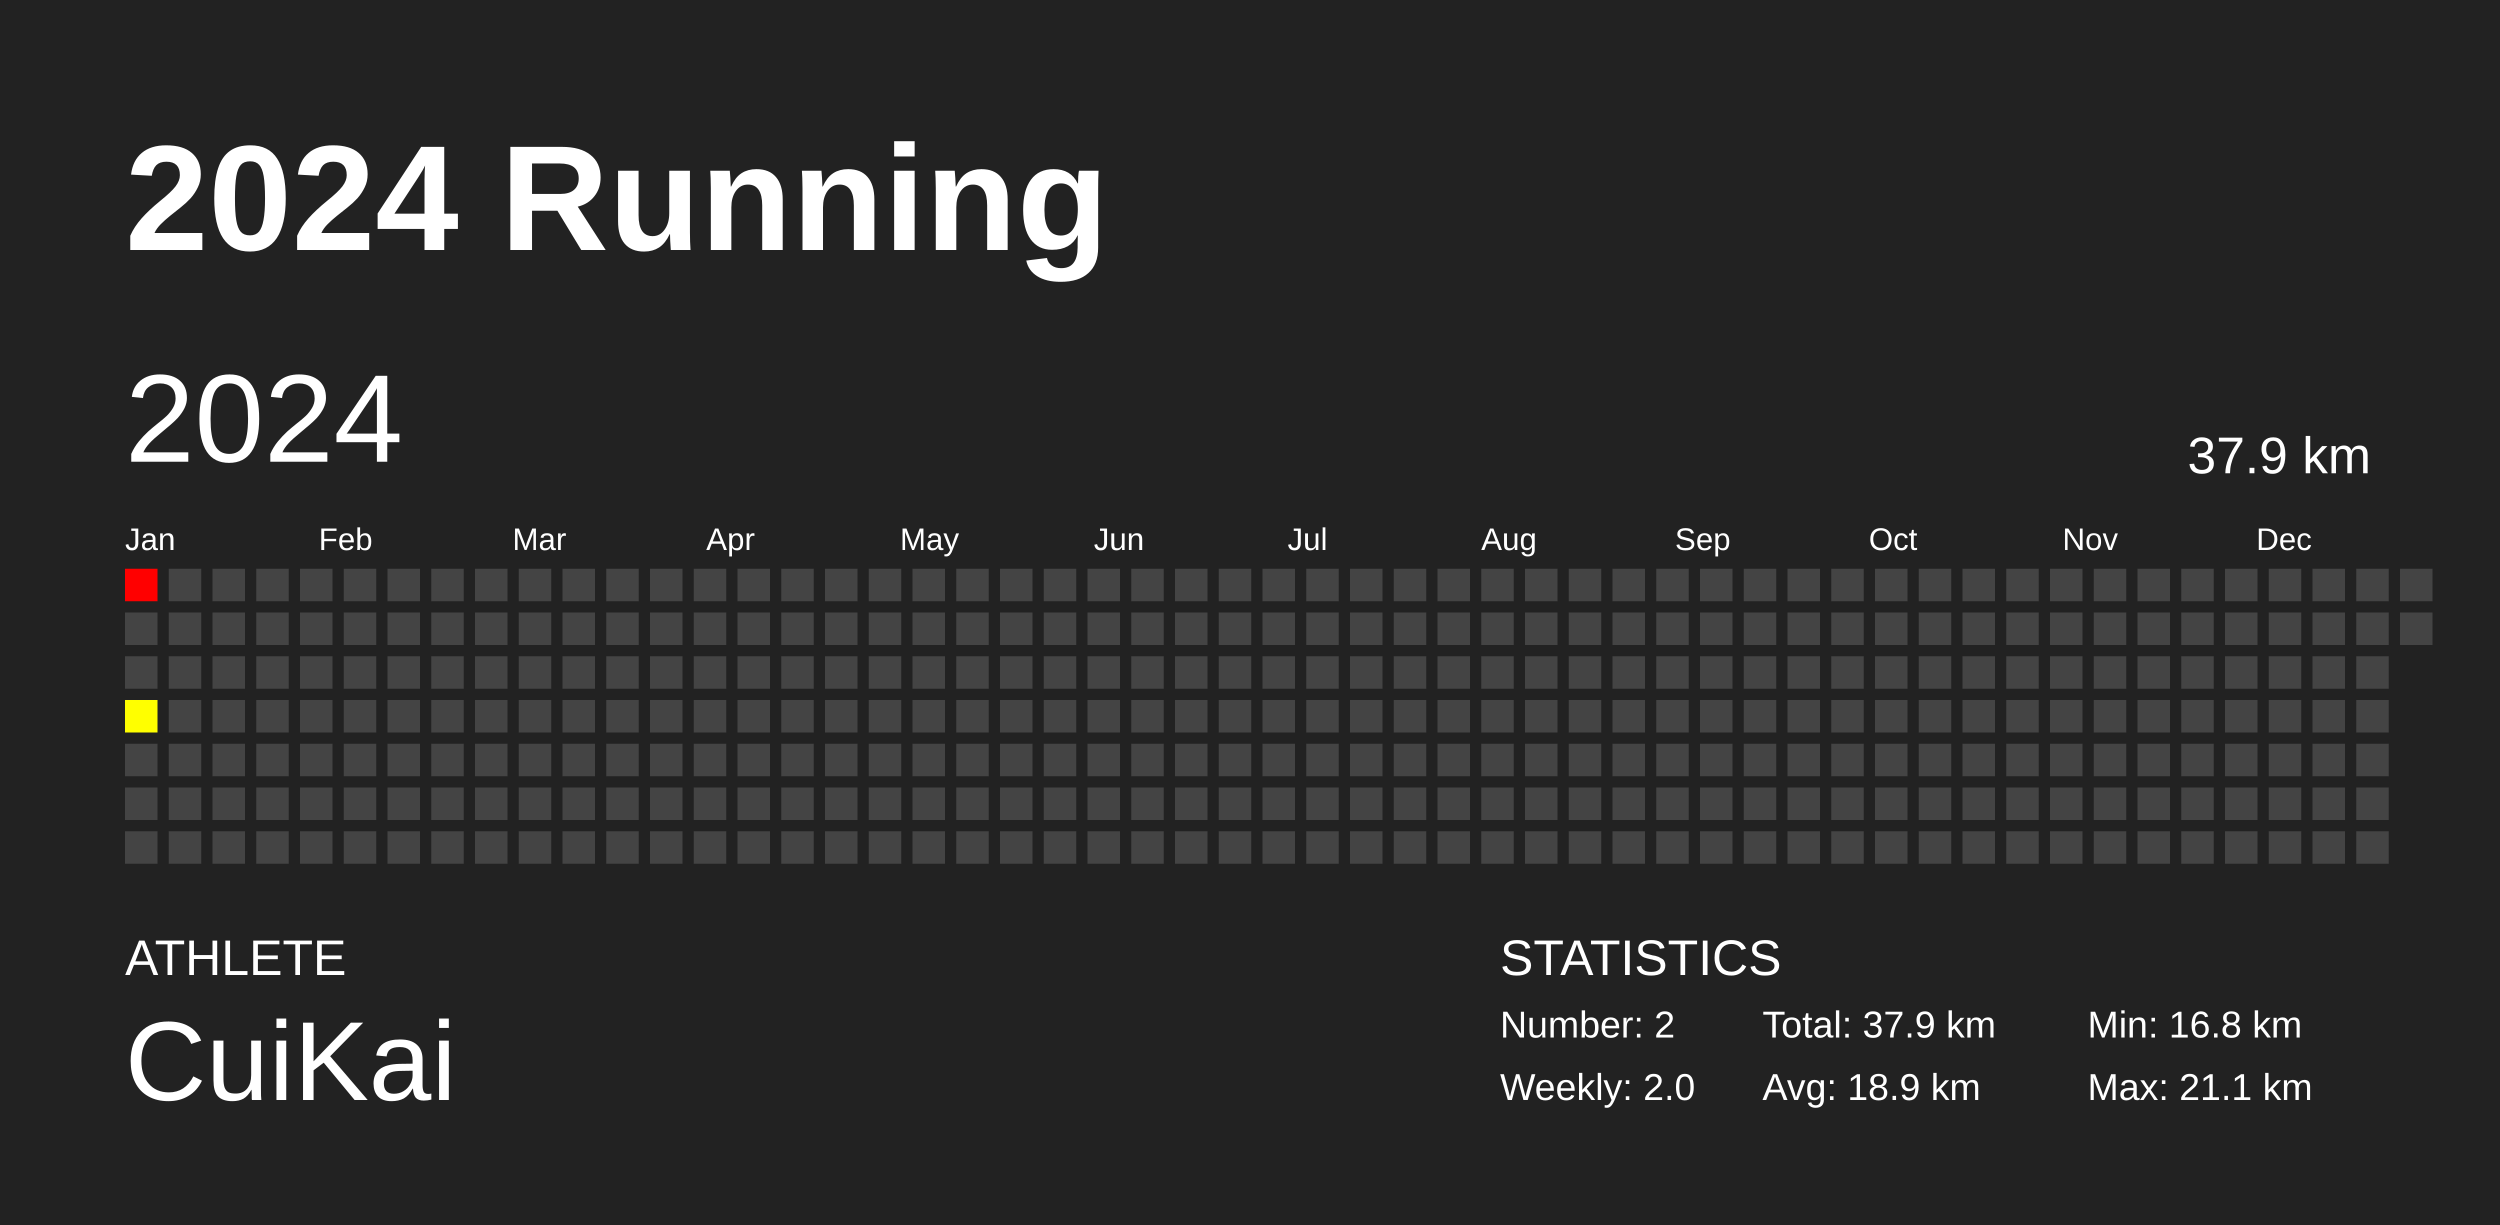
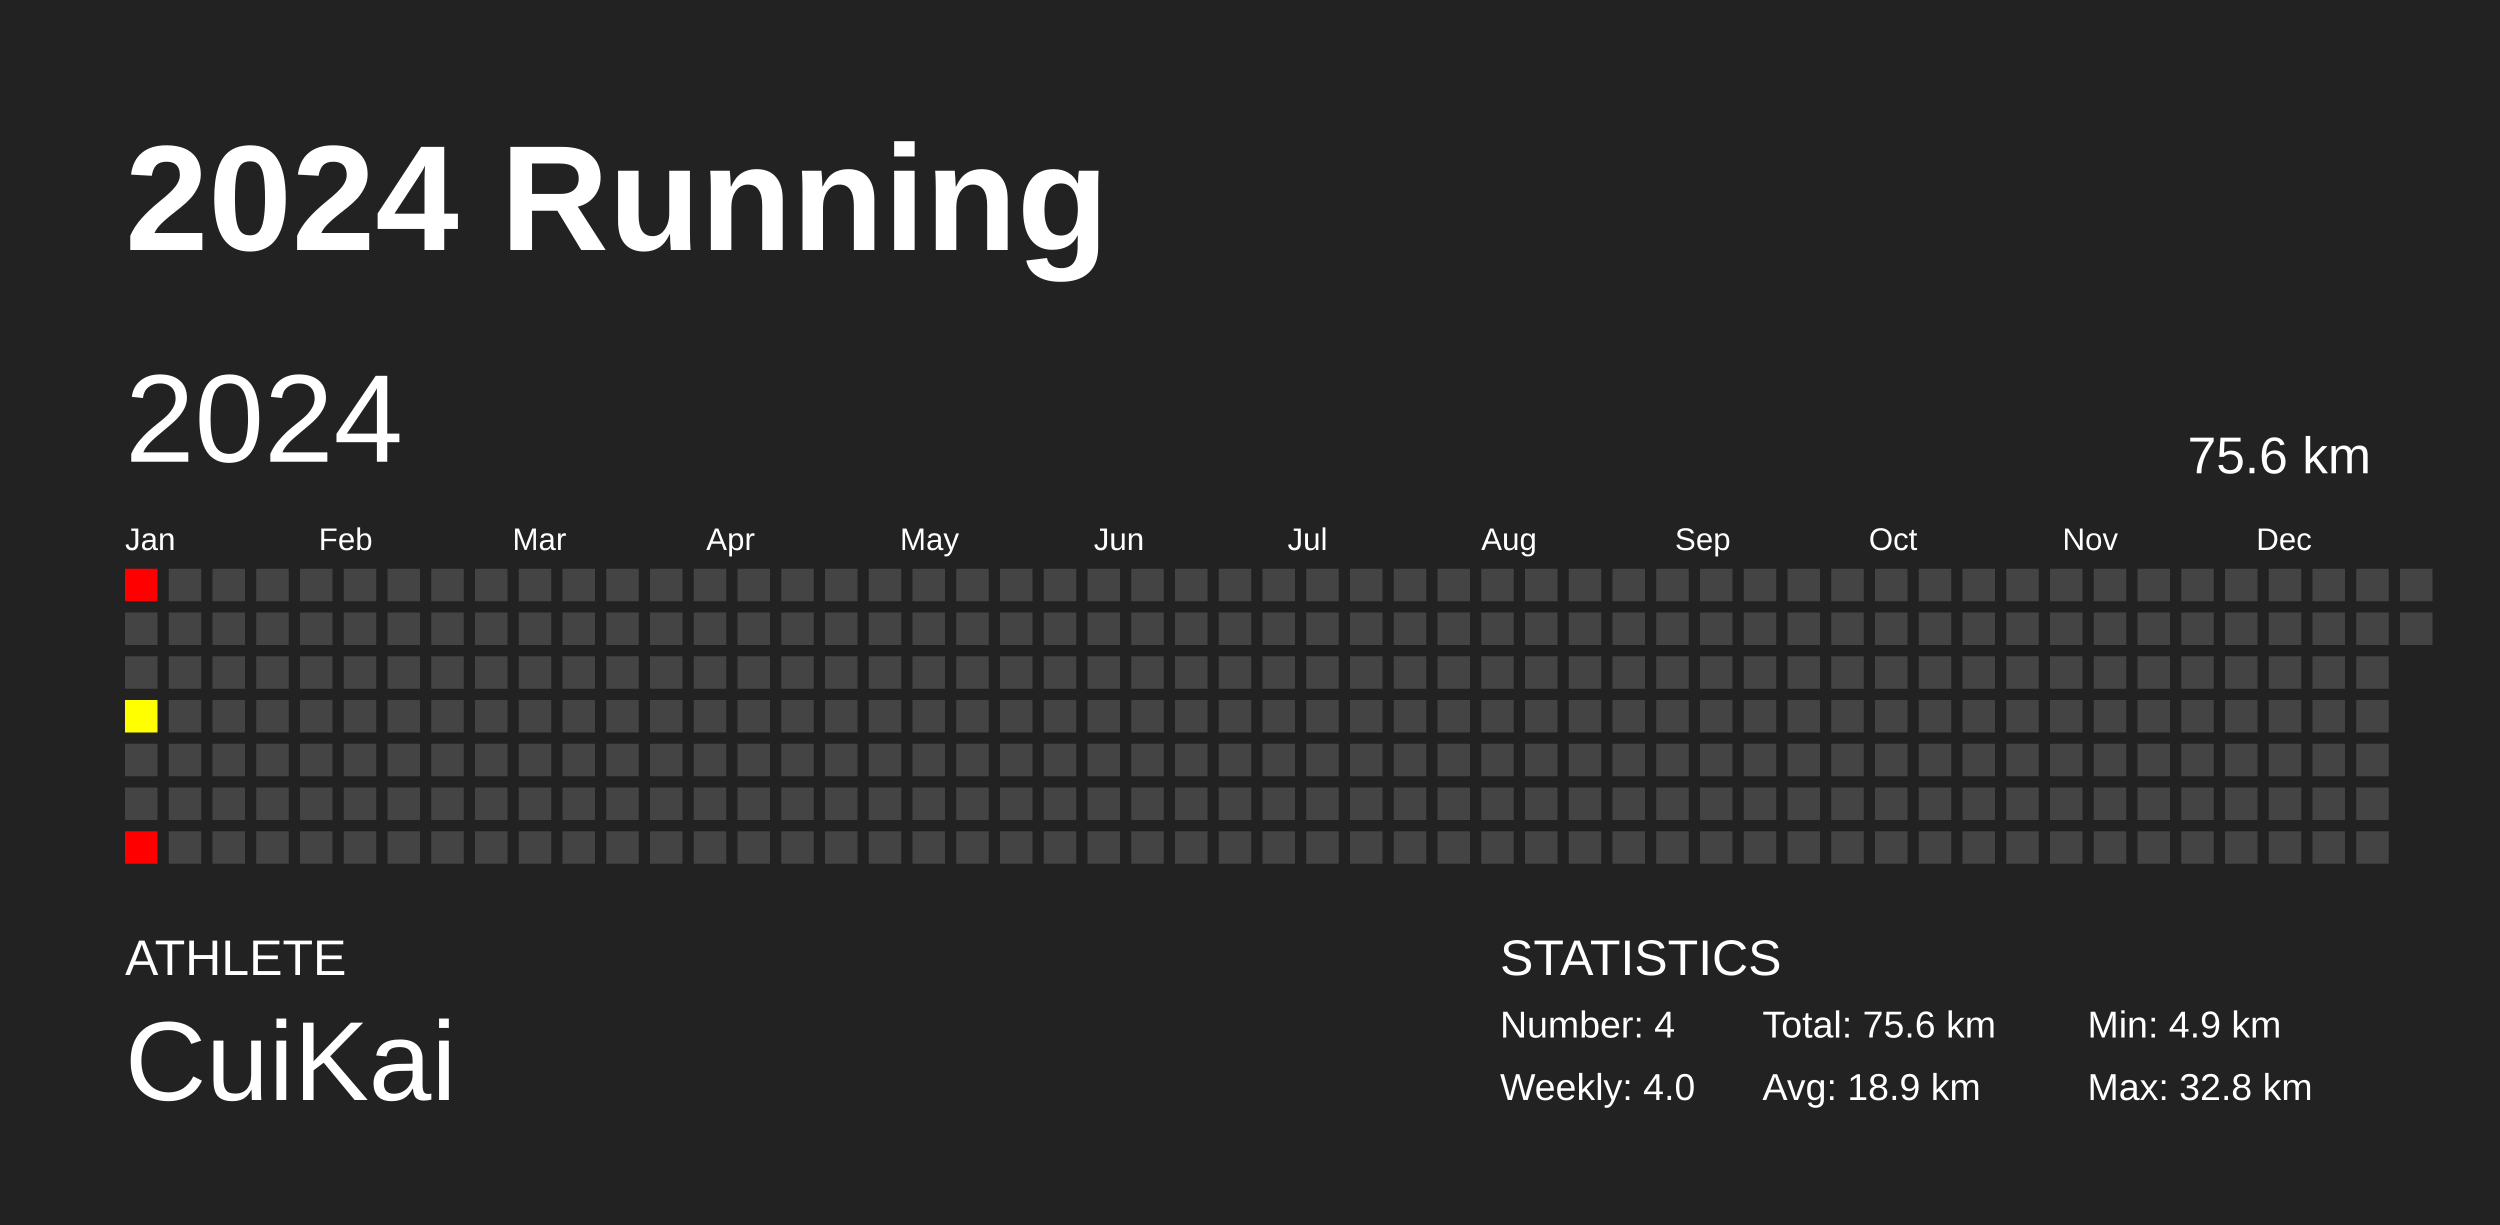
<svg xmlns="http://www.w3.org/2000/svg" baseProfile="full" height="98mm" version="1.1" viewBox="0,0,200,98" width="200mm">
  <defs />
  <rect fill="#222222" height="98" width="200" x="0" y="0" />
  <text fill="#FFFFFF" style="font-size:12px; font-family:Arial; font-weight:bold;" x="10" y="20">2024 Running</text>
  <text fill="#FFFFFF" style="font-size:4px; font-family:Arial" x="10" y="78">ATHLETE</text>
  <text fill="#FFFFFF" style="font-size:9px; font-family:Arial" x="10" y="88">CuiKai</text>
  <text fill="#FFFFFF" style="font-size:4px; font-family:Arial" x="120" y="78">STATISTICS</text>
-   <text fill="#FFFFFF" style="font-size:3px; font-family:Arial" x="120" y="83">Number: 2</text>
-   <text fill="#FFFFFF" style="font-size:3px; font-family:Arial" x="120" y="88">Weekly: 2.0</text>
-   <text fill="#FFFFFF" style="font-size:3px; font-family:Arial" x="141" y="83">Total: 37.9 km</text>
+   <text fill="#FFFFFF" style="font-size:3px; font-family:Arial" x="120" y="83">Number: 4</text>
+   <text fill="#FFFFFF" style="font-size:3px; font-family:Arial" x="120" y="88">Weekly: 4.0</text>
+   <text fill="#FFFFFF" style="font-size:3px; font-family:Arial" x="141" y="83">Total: 75.6 km</text>
  <text fill="#FFFFFF" style="font-size:3px; font-family:Arial" x="141" y="88">Avg: 18.9 km</text>
-   <text fill="#FFFFFF" style="font-size:3px; font-family:Arial" x="167" y="83">Min: 16.8 km</text>
-   <text fill="#FFFFFF" style="font-size:3px; font-family:Arial" x="167" y="88">Max: 21.1 km</text>
+   <text fill="#FFFFFF" style="font-size:3px; font-family:Arial" x="167" y="83">Min: 4.9 km</text>
+   <text fill="#FFFFFF" style="font-size:3px; font-family:Arial" x="167" y="88">Max: 32.8 km</text>
  <text dominant-baseline="hanging" fill="#FFFFFF" style="font-size:10.0px; font-family:Arial;" x="10" y="30">2024</text>
-   <text dominant-baseline="hanging" fill="#FFFFFF" style="font-size:4.125px; font-family:Arial;" x="175" y="35">37.9 km</text>
+   <text dominant-baseline="hanging" fill="#FFFFFF" style="font-size:4.125px; font-family:Arial;" x="175" y="35">75.6 km</text>
  <text fill="#FFFFFF" style="font-size:2.5px; font-family:Arial" x="10.0" y="44">Jan</text>
  <text fill="#FFFFFF" style="font-size:2.5px; font-family:Arial" x="25.5" y="44">Feb</text>
  <text fill="#FFFFFF" style="font-size:2.5px; font-family:Arial" x="41.0" y="44">Mar</text>
  <text fill="#FFFFFF" style="font-size:2.5px; font-family:Arial" x="56.5" y="44">Apr</text>
  <text fill="#FFFFFF" style="font-size:2.5px; font-family:Arial" x="72.0" y="44">May</text>
  <text fill="#FFFFFF" style="font-size:2.5px; font-family:Arial" x="87.5" y="44">Jun</text>
  <text fill="#FFFFFF" style="font-size:2.5px; font-family:Arial" x="103.0" y="44">Jul</text>
  <text fill="#FFFFFF" style="font-size:2.5px; font-family:Arial" x="118.5" y="44">Aug</text>
  <text fill="#FFFFFF" style="font-size:2.5px; font-family:Arial" x="134.0" y="44">Sep</text>
  <text fill="#FFFFFF" style="font-size:2.5px; font-family:Arial" x="149.5" y="44">Oct</text>
  <text fill="#FFFFFF" style="font-size:2.5px; font-family:Arial" x="165.0" y="44">Nov</text>
  <text fill="#FFFFFF" style="font-size:2.5px; font-family:Arial" x="180.5" y="44">Dec</text>
  <rect fill="red" height="2.6" width="2.6" x="10.0" y="45.5" />
  <rect fill="#444444" height="2.6" width="2.6" x="10.0" y="49.0" />
  <rect fill="#444444" height="2.6" width="2.6" x="10.0" y="52.5" />
  <rect fill="#ffff00" height="2.6" width="2.6" x="10.0" y="56.0" />
  <rect fill="#444444" height="2.6" width="2.6" x="10.0" y="59.5" />
  <rect fill="#444444" height="2.6" width="2.6" x="10.0" y="63.0" />
-   <rect fill="#444444" height="2.6" width="2.6" x="10.0" y="66.5" />
+   <rect fill="red" height="2.6" width="2.6" x="10.0" y="66.5" />
  <rect fill="#444444" height="2.6" width="2.6" x="13.5" y="45.5" />
  <rect fill="#444444" height="2.6" width="2.6" x="13.5" y="49.0" />
  <rect fill="#444444" height="2.6" width="2.6" x="13.5" y="52.5" />
  <rect fill="#444444" height="2.6" width="2.6" x="13.5" y="56.0" />
  <rect fill="#444444" height="2.6" width="2.6" x="13.5" y="59.5" />
  <rect fill="#444444" height="2.6" width="2.6" x="13.5" y="63.0" />
  <rect fill="#444444" height="2.6" width="2.6" x="13.5" y="66.5" />
  <rect fill="#444444" height="2.6" width="2.6" x="17.0" y="45.5" />
  <rect fill="#444444" height="2.6" width="2.6" x="17.0" y="49.0" />
  <rect fill="#444444" height="2.6" width="2.6" x="17.0" y="52.5" />
  <rect fill="#444444" height="2.6" width="2.6" x="17.0" y="56.0" />
  <rect fill="#444444" height="2.6" width="2.6" x="17.0" y="59.5" />
  <rect fill="#444444" height="2.6" width="2.6" x="17.0" y="63.0" />
  <rect fill="#444444" height="2.6" width="2.6" x="17.0" y="66.5" />
  <rect fill="#444444" height="2.6" width="2.6" x="20.5" y="45.5" />
  <rect fill="#444444" height="2.6" width="2.6" x="20.5" y="49.0" />
  <rect fill="#444444" height="2.6" width="2.6" x="20.5" y="52.5" />
  <rect fill="#444444" height="2.6" width="2.6" x="20.5" y="56.0" />
  <rect fill="#444444" height="2.6" width="2.6" x="20.5" y="59.5" />
  <rect fill="#444444" height="2.6" width="2.6" x="20.5" y="63.0" />
  <rect fill="#444444" height="2.6" width="2.6" x="20.5" y="66.5" />
  <rect fill="#444444" height="2.6" width="2.6" x="24.0" y="45.5" />
  <rect fill="#444444" height="2.6" width="2.6" x="24.0" y="49.0" />
  <rect fill="#444444" height="2.6" width="2.6" x="24.0" y="52.5" />
  <rect fill="#444444" height="2.6" width="2.6" x="24.0" y="56.0" />
  <rect fill="#444444" height="2.6" width="2.6" x="24.0" y="59.5" />
  <rect fill="#444444" height="2.6" width="2.6" x="24.0" y="63.0" />
  <rect fill="#444444" height="2.6" width="2.6" x="24.0" y="66.5" />
  <rect fill="#444444" height="2.6" width="2.6" x="27.5" y="45.5" />
  <rect fill="#444444" height="2.6" width="2.6" x="27.5" y="49.0" />
  <rect fill="#444444" height="2.6" width="2.6" x="27.5" y="52.5" />
  <rect fill="#444444" height="2.6" width="2.6" x="27.5" y="56.0" />
  <rect fill="#444444" height="2.6" width="2.6" x="27.5" y="59.5" />
  <rect fill="#444444" height="2.6" width="2.6" x="27.5" y="63.0" />
  <rect fill="#444444" height="2.6" width="2.6" x="27.5" y="66.5" />
  <rect fill="#444444" height="2.6" width="2.6" x="31.0" y="45.5" />
  <rect fill="#444444" height="2.6" width="2.6" x="31.0" y="49.0" />
  <rect fill="#444444" height="2.6" width="2.6" x="31.0" y="52.5" />
  <rect fill="#444444" height="2.6" width="2.6" x="31.0" y="56.0" />
  <rect fill="#444444" height="2.6" width="2.6" x="31.0" y="59.5" />
  <rect fill="#444444" height="2.6" width="2.6" x="31.0" y="63.0" />
  <rect fill="#444444" height="2.6" width="2.6" x="31.0" y="66.5" />
  <rect fill="#444444" height="2.6" width="2.6" x="34.5" y="45.5" />
  <rect fill="#444444" height="2.6" width="2.6" x="34.5" y="49.0" />
  <rect fill="#444444" height="2.6" width="2.6" x="34.5" y="52.5" />
  <rect fill="#444444" height="2.6" width="2.6" x="34.5" y="56.0" />
  <rect fill="#444444" height="2.6" width="2.6" x="34.5" y="59.5" />
  <rect fill="#444444" height="2.6" width="2.6" x="34.5" y="63.0" />
  <rect fill="#444444" height="2.6" width="2.6" x="34.5" y="66.5" />
  <rect fill="#444444" height="2.6" width="2.6" x="38.0" y="45.5" />
  <rect fill="#444444" height="2.6" width="2.6" x="38.0" y="49.0" />
  <rect fill="#444444" height="2.6" width="2.6" x="38.0" y="52.5" />
  <rect fill="#444444" height="2.6" width="2.6" x="38.0" y="56.0" />
  <rect fill="#444444" height="2.6" width="2.6" x="38.0" y="59.5" />
  <rect fill="#444444" height="2.6" width="2.6" x="38.0" y="63.0" />
  <rect fill="#444444" height="2.6" width="2.6" x="38.0" y="66.5" />
  <rect fill="#444444" height="2.6" width="2.6" x="41.5" y="45.5" />
  <rect fill="#444444" height="2.6" width="2.6" x="41.5" y="49.0" />
  <rect fill="#444444" height="2.6" width="2.6" x="41.5" y="52.5" />
  <rect fill="#444444" height="2.6" width="2.6" x="41.5" y="56.0" />
  <rect fill="#444444" height="2.6" width="2.6" x="41.5" y="59.5" />
  <rect fill="#444444" height="2.6" width="2.6" x="41.5" y="63.0" />
  <rect fill="#444444" height="2.6" width="2.6" x="41.5" y="66.5" />
  <rect fill="#444444" height="2.6" width="2.6" x="45.0" y="45.5" />
  <rect fill="#444444" height="2.6" width="2.6" x="45.0" y="49.0" />
  <rect fill="#444444" height="2.6" width="2.6" x="45.0" y="52.5" />
  <rect fill="#444444" height="2.6" width="2.6" x="45.0" y="56.0" />
  <rect fill="#444444" height="2.6" width="2.6" x="45.0" y="59.5" />
  <rect fill="#444444" height="2.6" width="2.6" x="45.0" y="63.0" />
  <rect fill="#444444" height="2.6" width="2.6" x="45.0" y="66.5" />
  <rect fill="#444444" height="2.6" width="2.6" x="48.5" y="45.5" />
  <rect fill="#444444" height="2.6" width="2.6" x="48.5" y="49.0" />
  <rect fill="#444444" height="2.6" width="2.6" x="48.5" y="52.5" />
  <rect fill="#444444" height="2.6" width="2.6" x="48.5" y="56.0" />
  <rect fill="#444444" height="2.6" width="2.6" x="48.5" y="59.5" />
  <rect fill="#444444" height="2.6" width="2.6" x="48.5" y="63.0" />
  <rect fill="#444444" height="2.6" width="2.6" x="48.5" y="66.5" />
  <rect fill="#444444" height="2.6" width="2.6" x="52.0" y="45.5" />
  <rect fill="#444444" height="2.6" width="2.6" x="52.0" y="49.0" />
  <rect fill="#444444" height="2.6" width="2.6" x="52.0" y="52.5" />
  <rect fill="#444444" height="2.6" width="2.6" x="52.0" y="56.0" />
  <rect fill="#444444" height="2.6" width="2.6" x="52.0" y="59.5" />
  <rect fill="#444444" height="2.6" width="2.6" x="52.0" y="63.0" />
  <rect fill="#444444" height="2.6" width="2.6" x="52.0" y="66.5" />
  <rect fill="#444444" height="2.6" width="2.6" x="55.5" y="45.5" />
  <rect fill="#444444" height="2.6" width="2.6" x="55.5" y="49.0" />
  <rect fill="#444444" height="2.6" width="2.6" x="55.5" y="52.5" />
  <rect fill="#444444" height="2.6" width="2.6" x="55.5" y="56.0" />
  <rect fill="#444444" height="2.6" width="2.6" x="55.5" y="59.5" />
  <rect fill="#444444" height="2.6" width="2.6" x="55.5" y="63.0" />
  <rect fill="#444444" height="2.6" width="2.6" x="55.5" y="66.5" />
  <rect fill="#444444" height="2.6" width="2.6" x="59.0" y="45.5" />
  <rect fill="#444444" height="2.6" width="2.6" x="59.0" y="49.0" />
  <rect fill="#444444" height="2.6" width="2.6" x="59.0" y="52.5" />
  <rect fill="#444444" height="2.6" width="2.6" x="59.0" y="56.0" />
  <rect fill="#444444" height="2.6" width="2.6" x="59.0" y="59.5" />
  <rect fill="#444444" height="2.6" width="2.6" x="59.0" y="63.0" />
  <rect fill="#444444" height="2.6" width="2.6" x="59.0" y="66.5" />
  <rect fill="#444444" height="2.6" width="2.6" x="62.5" y="45.5" />
  <rect fill="#444444" height="2.6" width="2.6" x="62.5" y="49.0" />
  <rect fill="#444444" height="2.6" width="2.6" x="62.5" y="52.5" />
  <rect fill="#444444" height="2.6" width="2.6" x="62.5" y="56.0" />
  <rect fill="#444444" height="2.6" width="2.6" x="62.5" y="59.5" />
  <rect fill="#444444" height="2.6" width="2.6" x="62.5" y="63.0" />
  <rect fill="#444444" height="2.6" width="2.6" x="62.5" y="66.5" />
  <rect fill="#444444" height="2.6" width="2.6" x="66.0" y="45.5" />
  <rect fill="#444444" height="2.6" width="2.6" x="66.0" y="49.0" />
  <rect fill="#444444" height="2.6" width="2.6" x="66.0" y="52.5" />
  <rect fill="#444444" height="2.6" width="2.6" x="66.0" y="56.0" />
  <rect fill="#444444" height="2.6" width="2.6" x="66.0" y="59.5" />
  <rect fill="#444444" height="2.6" width="2.6" x="66.0" y="63.0" />
  <rect fill="#444444" height="2.6" width="2.6" x="66.0" y="66.5" />
  <rect fill="#444444" height="2.6" width="2.6" x="69.5" y="45.5" />
  <rect fill="#444444" height="2.6" width="2.6" x="69.5" y="49.0" />
  <rect fill="#444444" height="2.6" width="2.6" x="69.5" y="52.5" />
  <rect fill="#444444" height="2.6" width="2.6" x="69.5" y="56.0" />
  <rect fill="#444444" height="2.6" width="2.6" x="69.5" y="59.5" />
  <rect fill="#444444" height="2.6" width="2.6" x="69.5" y="63.0" />
  <rect fill="#444444" height="2.6" width="2.6" x="69.5" y="66.5" />
  <rect fill="#444444" height="2.6" width="2.6" x="73.0" y="45.5" />
  <rect fill="#444444" height="2.6" width="2.6" x="73.0" y="49.0" />
  <rect fill="#444444" height="2.6" width="2.6" x="73.0" y="52.5" />
  <rect fill="#444444" height="2.6" width="2.6" x="73.0" y="56.0" />
  <rect fill="#444444" height="2.6" width="2.6" x="73.0" y="59.5" />
  <rect fill="#444444" height="2.6" width="2.6" x="73.0" y="63.0" />
  <rect fill="#444444" height="2.6" width="2.6" x="73.0" y="66.5" />
  <rect fill="#444444" height="2.6" width="2.6" x="76.5" y="45.5" />
  <rect fill="#444444" height="2.6" width="2.6" x="76.5" y="49.0" />
  <rect fill="#444444" height="2.6" width="2.6" x="76.5" y="52.5" />
  <rect fill="#444444" height="2.6" width="2.6" x="76.5" y="56.0" />
  <rect fill="#444444" height="2.6" width="2.6" x="76.5" y="59.5" />
  <rect fill="#444444" height="2.6" width="2.6" x="76.5" y="63.0" />
  <rect fill="#444444" height="2.6" width="2.6" x="76.5" y="66.5" />
  <rect fill="#444444" height="2.6" width="2.6" x="80.0" y="45.5" />
  <rect fill="#444444" height="2.6" width="2.6" x="80.0" y="49.0" />
  <rect fill="#444444" height="2.6" width="2.6" x="80.0" y="52.5" />
  <rect fill="#444444" height="2.6" width="2.6" x="80.0" y="56.0" />
  <rect fill="#444444" height="2.6" width="2.6" x="80.0" y="59.5" />
  <rect fill="#444444" height="2.6" width="2.6" x="80.0" y="63.0" />
  <rect fill="#444444" height="2.6" width="2.6" x="80.0" y="66.5" />
  <rect fill="#444444" height="2.6" width="2.6" x="83.5" y="45.5" />
  <rect fill="#444444" height="2.6" width="2.6" x="83.5" y="49.0" />
  <rect fill="#444444" height="2.6" width="2.6" x="83.5" y="52.5" />
  <rect fill="#444444" height="2.6" width="2.6" x="83.5" y="56.0" />
  <rect fill="#444444" height="2.6" width="2.6" x="83.5" y="59.5" />
  <rect fill="#444444" height="2.6" width="2.6" x="83.5" y="63.0" />
  <rect fill="#444444" height="2.6" width="2.6" x="83.5" y="66.5" />
  <rect fill="#444444" height="2.6" width="2.6" x="87.0" y="45.5" />
  <rect fill="#444444" height="2.6" width="2.6" x="87.0" y="49.0" />
  <rect fill="#444444" height="2.6" width="2.6" x="87.0" y="52.5" />
  <rect fill="#444444" height="2.6" width="2.6" x="87.0" y="56.0" />
  <rect fill="#444444" height="2.6" width="2.6" x="87.0" y="59.5" />
  <rect fill="#444444" height="2.6" width="2.6" x="87.0" y="63.0" />
  <rect fill="#444444" height="2.6" width="2.6" x="87.0" y="66.5" />
  <rect fill="#444444" height="2.6" width="2.6" x="90.5" y="45.5" />
  <rect fill="#444444" height="2.6" width="2.6" x="90.5" y="49.0" />
  <rect fill="#444444" height="2.6" width="2.6" x="90.5" y="52.5" />
  <rect fill="#444444" height="2.6" width="2.6" x="90.5" y="56.0" />
  <rect fill="#444444" height="2.6" width="2.6" x="90.5" y="59.5" />
  <rect fill="#444444" height="2.6" width="2.6" x="90.5" y="63.0" />
  <rect fill="#444444" height="2.6" width="2.6" x="90.5" y="66.5" />
  <rect fill="#444444" height="2.6" width="2.6" x="94.0" y="45.5" />
  <rect fill="#444444" height="2.6" width="2.6" x="94.0" y="49.0" />
  <rect fill="#444444" height="2.6" width="2.6" x="94.0" y="52.5" />
  <rect fill="#444444" height="2.6" width="2.6" x="94.0" y="56.0" />
  <rect fill="#444444" height="2.6" width="2.6" x="94.0" y="59.5" />
  <rect fill="#444444" height="2.6" width="2.6" x="94.0" y="63.0" />
  <rect fill="#444444" height="2.6" width="2.6" x="94.0" y="66.5" />
  <rect fill="#444444" height="2.6" width="2.6" x="97.5" y="45.5" />
  <rect fill="#444444" height="2.6" width="2.6" x="97.5" y="49.0" />
  <rect fill="#444444" height="2.6" width="2.6" x="97.5" y="52.5" />
  <rect fill="#444444" height="2.6" width="2.6" x="97.5" y="56.0" />
  <rect fill="#444444" height="2.6" width="2.6" x="97.5" y="59.5" />
  <rect fill="#444444" height="2.6" width="2.6" x="97.5" y="63.0" />
  <rect fill="#444444" height="2.6" width="2.6" x="97.5" y="66.5" />
  <rect fill="#444444" height="2.6" width="2.6" x="101.0" y="45.5" />
  <rect fill="#444444" height="2.6" width="2.6" x="101.0" y="49.0" />
  <rect fill="#444444" height="2.6" width="2.6" x="101.0" y="52.5" />
  <rect fill="#444444" height="2.6" width="2.6" x="101.0" y="56.0" />
  <rect fill="#444444" height="2.6" width="2.6" x="101.0" y="59.5" />
  <rect fill="#444444" height="2.6" width="2.6" x="101.0" y="63.0" />
  <rect fill="#444444" height="2.6" width="2.6" x="101.0" y="66.5" />
  <rect fill="#444444" height="2.6" width="2.6" x="104.5" y="45.5" />
  <rect fill="#444444" height="2.6" width="2.6" x="104.5" y="49.0" />
  <rect fill="#444444" height="2.6" width="2.6" x="104.5" y="52.5" />
  <rect fill="#444444" height="2.6" width="2.6" x="104.5" y="56.0" />
  <rect fill="#444444" height="2.6" width="2.6" x="104.5" y="59.5" />
  <rect fill="#444444" height="2.6" width="2.6" x="104.5" y="63.0" />
  <rect fill="#444444" height="2.6" width="2.6" x="104.5" y="66.5" />
  <rect fill="#444444" height="2.6" width="2.6" x="108.0" y="45.5" />
  <rect fill="#444444" height="2.6" width="2.6" x="108.0" y="49.0" />
  <rect fill="#444444" height="2.6" width="2.6" x="108.0" y="52.5" />
  <rect fill="#444444" height="2.6" width="2.6" x="108.0" y="56.0" />
  <rect fill="#444444" height="2.6" width="2.6" x="108.0" y="59.5" />
  <rect fill="#444444" height="2.6" width="2.6" x="108.0" y="63.0" />
  <rect fill="#444444" height="2.6" width="2.6" x="108.0" y="66.5" />
  <rect fill="#444444" height="2.6" width="2.6" x="111.5" y="45.5" />
  <rect fill="#444444" height="2.6" width="2.6" x="111.5" y="49.0" />
  <rect fill="#444444" height="2.6" width="2.6" x="111.5" y="52.5" />
  <rect fill="#444444" height="2.6" width="2.6" x="111.5" y="56.0" />
  <rect fill="#444444" height="2.6" width="2.6" x="111.5" y="59.5" />
  <rect fill="#444444" height="2.6" width="2.6" x="111.5" y="63.0" />
  <rect fill="#444444" height="2.6" width="2.6" x="111.5" y="66.5" />
  <rect fill="#444444" height="2.6" width="2.6" x="115.0" y="45.5" />
  <rect fill="#444444" height="2.6" width="2.6" x="115.0" y="49.0" />
  <rect fill="#444444" height="2.6" width="2.6" x="115.0" y="52.5" />
  <rect fill="#444444" height="2.6" width="2.6" x="115.0" y="56.0" />
  <rect fill="#444444" height="2.6" width="2.6" x="115.0" y="59.5" />
  <rect fill="#444444" height="2.6" width="2.6" x="115.0" y="63.0" />
  <rect fill="#444444" height="2.6" width="2.6" x="115.0" y="66.5" />
  <rect fill="#444444" height="2.6" width="2.6" x="118.5" y="45.5" />
  <rect fill="#444444" height="2.6" width="2.6" x="118.5" y="49.0" />
  <rect fill="#444444" height="2.6" width="2.6" x="118.5" y="52.5" />
  <rect fill="#444444" height="2.6" width="2.6" x="118.5" y="56.0" />
  <rect fill="#444444" height="2.6" width="2.6" x="118.5" y="59.5" />
  <rect fill="#444444" height="2.6" width="2.6" x="118.5" y="63.0" />
  <rect fill="#444444" height="2.6" width="2.6" x="118.5" y="66.5" />
  <rect fill="#444444" height="2.6" width="2.6" x="122.0" y="45.5" />
  <rect fill="#444444" height="2.6" width="2.6" x="122.0" y="49.0" />
  <rect fill="#444444" height="2.6" width="2.6" x="122.0" y="52.5" />
  <rect fill="#444444" height="2.6" width="2.6" x="122.0" y="56.0" />
  <rect fill="#444444" height="2.6" width="2.6" x="122.0" y="59.5" />
  <rect fill="#444444" height="2.6" width="2.6" x="122.0" y="63.0" />
  <rect fill="#444444" height="2.6" width="2.6" x="122.0" y="66.5" />
  <rect fill="#444444" height="2.6" width="2.6" x="125.5" y="45.5" />
  <rect fill="#444444" height="2.6" width="2.6" x="125.5" y="49.0" />
  <rect fill="#444444" height="2.6" width="2.6" x="125.5" y="52.5" />
  <rect fill="#444444" height="2.6" width="2.6" x="125.5" y="56.0" />
  <rect fill="#444444" height="2.6" width="2.6" x="125.5" y="59.5" />
  <rect fill="#444444" height="2.6" width="2.6" x="125.5" y="63.0" />
  <rect fill="#444444" height="2.6" width="2.6" x="125.5" y="66.5" />
  <rect fill="#444444" height="2.6" width="2.6" x="129.0" y="45.5" />
  <rect fill="#444444" height="2.6" width="2.6" x="129.0" y="49.0" />
  <rect fill="#444444" height="2.6" width="2.6" x="129.0" y="52.5" />
  <rect fill="#444444" height="2.6" width="2.6" x="129.0" y="56.0" />
  <rect fill="#444444" height="2.6" width="2.6" x="129.0" y="59.5" />
  <rect fill="#444444" height="2.6" width="2.6" x="129.0" y="63.0" />
  <rect fill="#444444" height="2.6" width="2.6" x="129.0" y="66.5" />
  <rect fill="#444444" height="2.6" width="2.6" x="132.5" y="45.5" />
  <rect fill="#444444" height="2.6" width="2.6" x="132.5" y="49.0" />
  <rect fill="#444444" height="2.6" width="2.6" x="132.5" y="52.5" />
  <rect fill="#444444" height="2.6" width="2.6" x="132.5" y="56.0" />
  <rect fill="#444444" height="2.6" width="2.6" x="132.5" y="59.5" />
  <rect fill="#444444" height="2.6" width="2.6" x="132.5" y="63.0" />
  <rect fill="#444444" height="2.6" width="2.6" x="132.5" y="66.5" />
  <rect fill="#444444" height="2.6" width="2.6" x="136.0" y="45.5" />
  <rect fill="#444444" height="2.6" width="2.6" x="136.0" y="49.0" />
  <rect fill="#444444" height="2.6" width="2.6" x="136.0" y="52.5" />
  <rect fill="#444444" height="2.6" width="2.6" x="136.0" y="56.0" />
  <rect fill="#444444" height="2.6" width="2.6" x="136.0" y="59.5" />
  <rect fill="#444444" height="2.6" width="2.6" x="136.0" y="63.0" />
  <rect fill="#444444" height="2.6" width="2.6" x="136.0" y="66.5" />
  <rect fill="#444444" height="2.6" width="2.6" x="139.5" y="45.5" />
  <rect fill="#444444" height="2.6" width="2.6" x="139.5" y="49.0" />
  <rect fill="#444444" height="2.6" width="2.6" x="139.5" y="52.5" />
  <rect fill="#444444" height="2.6" width="2.6" x="139.5" y="56.0" />
  <rect fill="#444444" height="2.6" width="2.6" x="139.5" y="59.5" />
  <rect fill="#444444" height="2.6" width="2.6" x="139.5" y="63.0" />
  <rect fill="#444444" height="2.6" width="2.6" x="139.5" y="66.5" />
  <rect fill="#444444" height="2.6" width="2.6" x="143.0" y="45.5" />
  <rect fill="#444444" height="2.6" width="2.6" x="143.0" y="49.0" />
  <rect fill="#444444" height="2.6" width="2.6" x="143.0" y="52.5" />
  <rect fill="#444444" height="2.6" width="2.6" x="143.0" y="56.0" />
  <rect fill="#444444" height="2.6" width="2.6" x="143.0" y="59.5" />
  <rect fill="#444444" height="2.6" width="2.6" x="143.0" y="63.0" />
  <rect fill="#444444" height="2.6" width="2.6" x="143.0" y="66.5" />
  <rect fill="#444444" height="2.6" width="2.6" x="146.5" y="45.5" />
  <rect fill="#444444" height="2.6" width="2.6" x="146.5" y="49.0" />
  <rect fill="#444444" height="2.6" width="2.6" x="146.5" y="52.5" />
  <rect fill="#444444" height="2.6" width="2.6" x="146.5" y="56.0" />
  <rect fill="#444444" height="2.6" width="2.6" x="146.5" y="59.5" />
  <rect fill="#444444" height="2.6" width="2.6" x="146.5" y="63.0" />
  <rect fill="#444444" height="2.6" width="2.6" x="146.5" y="66.5" />
  <rect fill="#444444" height="2.6" width="2.6" x="150.0" y="45.5" />
  <rect fill="#444444" height="2.6" width="2.6" x="150.0" y="49.0" />
  <rect fill="#444444" height="2.6" width="2.6" x="150.0" y="52.5" />
  <rect fill="#444444" height="2.6" width="2.6" x="150.0" y="56.0" />
  <rect fill="#444444" height="2.6" width="2.6" x="150.0" y="59.5" />
  <rect fill="#444444" height="2.6" width="2.6" x="150.0" y="63.0" />
  <rect fill="#444444" height="2.6" width="2.6" x="150.0" y="66.5" />
  <rect fill="#444444" height="2.6" width="2.6" x="153.5" y="45.5" />
  <rect fill="#444444" height="2.6" width="2.6" x="153.5" y="49.0" />
  <rect fill="#444444" height="2.6" width="2.6" x="153.5" y="52.5" />
  <rect fill="#444444" height="2.6" width="2.6" x="153.5" y="56.0" />
  <rect fill="#444444" height="2.6" width="2.6" x="153.5" y="59.5" />
  <rect fill="#444444" height="2.6" width="2.6" x="153.5" y="63.0" />
  <rect fill="#444444" height="2.6" width="2.6" x="153.5" y="66.5" />
  <rect fill="#444444" height="2.6" width="2.6" x="157.0" y="45.5" />
  <rect fill="#444444" height="2.6" width="2.6" x="157.0" y="49.0" />
  <rect fill="#444444" height="2.6" width="2.6" x="157.0" y="52.5" />
  <rect fill="#444444" height="2.6" width="2.6" x="157.0" y="56.0" />
  <rect fill="#444444" height="2.6" width="2.6" x="157.0" y="59.5" />
  <rect fill="#444444" height="2.6" width="2.6" x="157.0" y="63.0" />
  <rect fill="#444444" height="2.6" width="2.6" x="157.0" y="66.5" />
  <rect fill="#444444" height="2.6" width="2.6" x="160.5" y="45.5" />
  <rect fill="#444444" height="2.6" width="2.6" x="160.5" y="49.0" />
  <rect fill="#444444" height="2.6" width="2.6" x="160.5" y="52.5" />
  <rect fill="#444444" height="2.6" width="2.6" x="160.5" y="56.0" />
  <rect fill="#444444" height="2.6" width="2.6" x="160.5" y="59.5" />
  <rect fill="#444444" height="2.6" width="2.6" x="160.5" y="63.0" />
  <rect fill="#444444" height="2.6" width="2.6" x="160.5" y="66.5" />
  <rect fill="#444444" height="2.6" width="2.6" x="164.0" y="45.5" />
  <rect fill="#444444" height="2.6" width="2.6" x="164.0" y="49.0" />
  <rect fill="#444444" height="2.6" width="2.6" x="164.0" y="52.5" />
  <rect fill="#444444" height="2.6" width="2.6" x="164.0" y="56.0" />
  <rect fill="#444444" height="2.6" width="2.6" x="164.0" y="59.5" />
  <rect fill="#444444" height="2.6" width="2.6" x="164.0" y="63.0" />
  <rect fill="#444444" height="2.6" width="2.6" x="164.0" y="66.5" />
  <rect fill="#444444" height="2.6" width="2.6" x="167.5" y="45.5" />
  <rect fill="#444444" height="2.6" width="2.6" x="167.5" y="49.0" />
  <rect fill="#444444" height="2.6" width="2.6" x="167.5" y="52.5" />
  <rect fill="#444444" height="2.6" width="2.6" x="167.5" y="56.0" />
  <rect fill="#444444" height="2.6" width="2.6" x="167.5" y="59.5" />
  <rect fill="#444444" height="2.6" width="2.6" x="167.5" y="63.0" />
  <rect fill="#444444" height="2.6" width="2.6" x="167.5" y="66.5" />
  <rect fill="#444444" height="2.6" width="2.6" x="171.0" y="45.5" />
  <rect fill="#444444" height="2.6" width="2.6" x="171.0" y="49.0" />
  <rect fill="#444444" height="2.6" width="2.6" x="171.0" y="52.5" />
  <rect fill="#444444" height="2.6" width="2.6" x="171.0" y="56.0" />
  <rect fill="#444444" height="2.6" width="2.6" x="171.0" y="59.5" />
  <rect fill="#444444" height="2.6" width="2.6" x="171.0" y="63.0" />
  <rect fill="#444444" height="2.6" width="2.6" x="171.0" y="66.5" />
  <rect fill="#444444" height="2.6" width="2.6" x="174.5" y="45.5" />
  <rect fill="#444444" height="2.6" width="2.6" x="174.5" y="49.0" />
  <rect fill="#444444" height="2.6" width="2.6" x="174.5" y="52.5" />
  <rect fill="#444444" height="2.6" width="2.6" x="174.5" y="56.0" />
  <rect fill="#444444" height="2.6" width="2.6" x="174.5" y="59.5" />
  <rect fill="#444444" height="2.6" width="2.6" x="174.5" y="63.0" />
  <rect fill="#444444" height="2.6" width="2.6" x="174.5" y="66.5" />
  <rect fill="#444444" height="2.6" width="2.6" x="178.0" y="45.5" />
  <rect fill="#444444" height="2.6" width="2.6" x="178.0" y="49.0" />
  <rect fill="#444444" height="2.6" width="2.6" x="178.0" y="52.5" />
  <rect fill="#444444" height="2.6" width="2.6" x="178.0" y="56.0" />
  <rect fill="#444444" height="2.6" width="2.6" x="178.0" y="59.5" />
  <rect fill="#444444" height="2.6" width="2.6" x="178.0" y="63.0" />
  <rect fill="#444444" height="2.6" width="2.6" x="178.0" y="66.5" />
  <rect fill="#444444" height="2.6" width="2.6" x="181.5" y="45.5" />
  <rect fill="#444444" height="2.6" width="2.6" x="181.5" y="49.0" />
  <rect fill="#444444" height="2.6" width="2.6" x="181.5" y="52.5" />
  <rect fill="#444444" height="2.6" width="2.6" x="181.5" y="56.0" />
  <rect fill="#444444" height="2.6" width="2.6" x="181.5" y="59.5" />
  <rect fill="#444444" height="2.6" width="2.6" x="181.5" y="63.0" />
  <rect fill="#444444" height="2.6" width="2.6" x="181.5" y="66.5" />
  <rect fill="#444444" height="2.6" width="2.6" x="185.0" y="45.5" />
  <rect fill="#444444" height="2.6" width="2.6" x="185.0" y="49.0" />
  <rect fill="#444444" height="2.6" width="2.6" x="185.0" y="52.5" />
  <rect fill="#444444" height="2.6" width="2.6" x="185.0" y="56.0" />
  <rect fill="#444444" height="2.6" width="2.6" x="185.0" y="59.5" />
  <rect fill="#444444" height="2.6" width="2.6" x="185.0" y="63.0" />
  <rect fill="#444444" height="2.6" width="2.6" x="185.0" y="66.5" />
  <rect fill="#444444" height="2.6" width="2.6" x="188.5" y="45.5" />
  <rect fill="#444444" height="2.6" width="2.6" x="188.5" y="49.0" />
  <rect fill="#444444" height="2.6" width="2.6" x="188.5" y="52.5" />
  <rect fill="#444444" height="2.6" width="2.6" x="188.5" y="56.0" />
  <rect fill="#444444" height="2.6" width="2.6" x="188.5" y="59.5" />
  <rect fill="#444444" height="2.6" width="2.6" x="188.5" y="63.0" />
  <rect fill="#444444" height="2.6" width="2.6" x="188.5" y="66.5" />
  <rect fill="#444444" height="2.6" width="2.6" x="192.0" y="45.5" />
  <rect fill="#444444" height="2.6" width="2.6" x="192.0" y="49.0" />
</svg>
